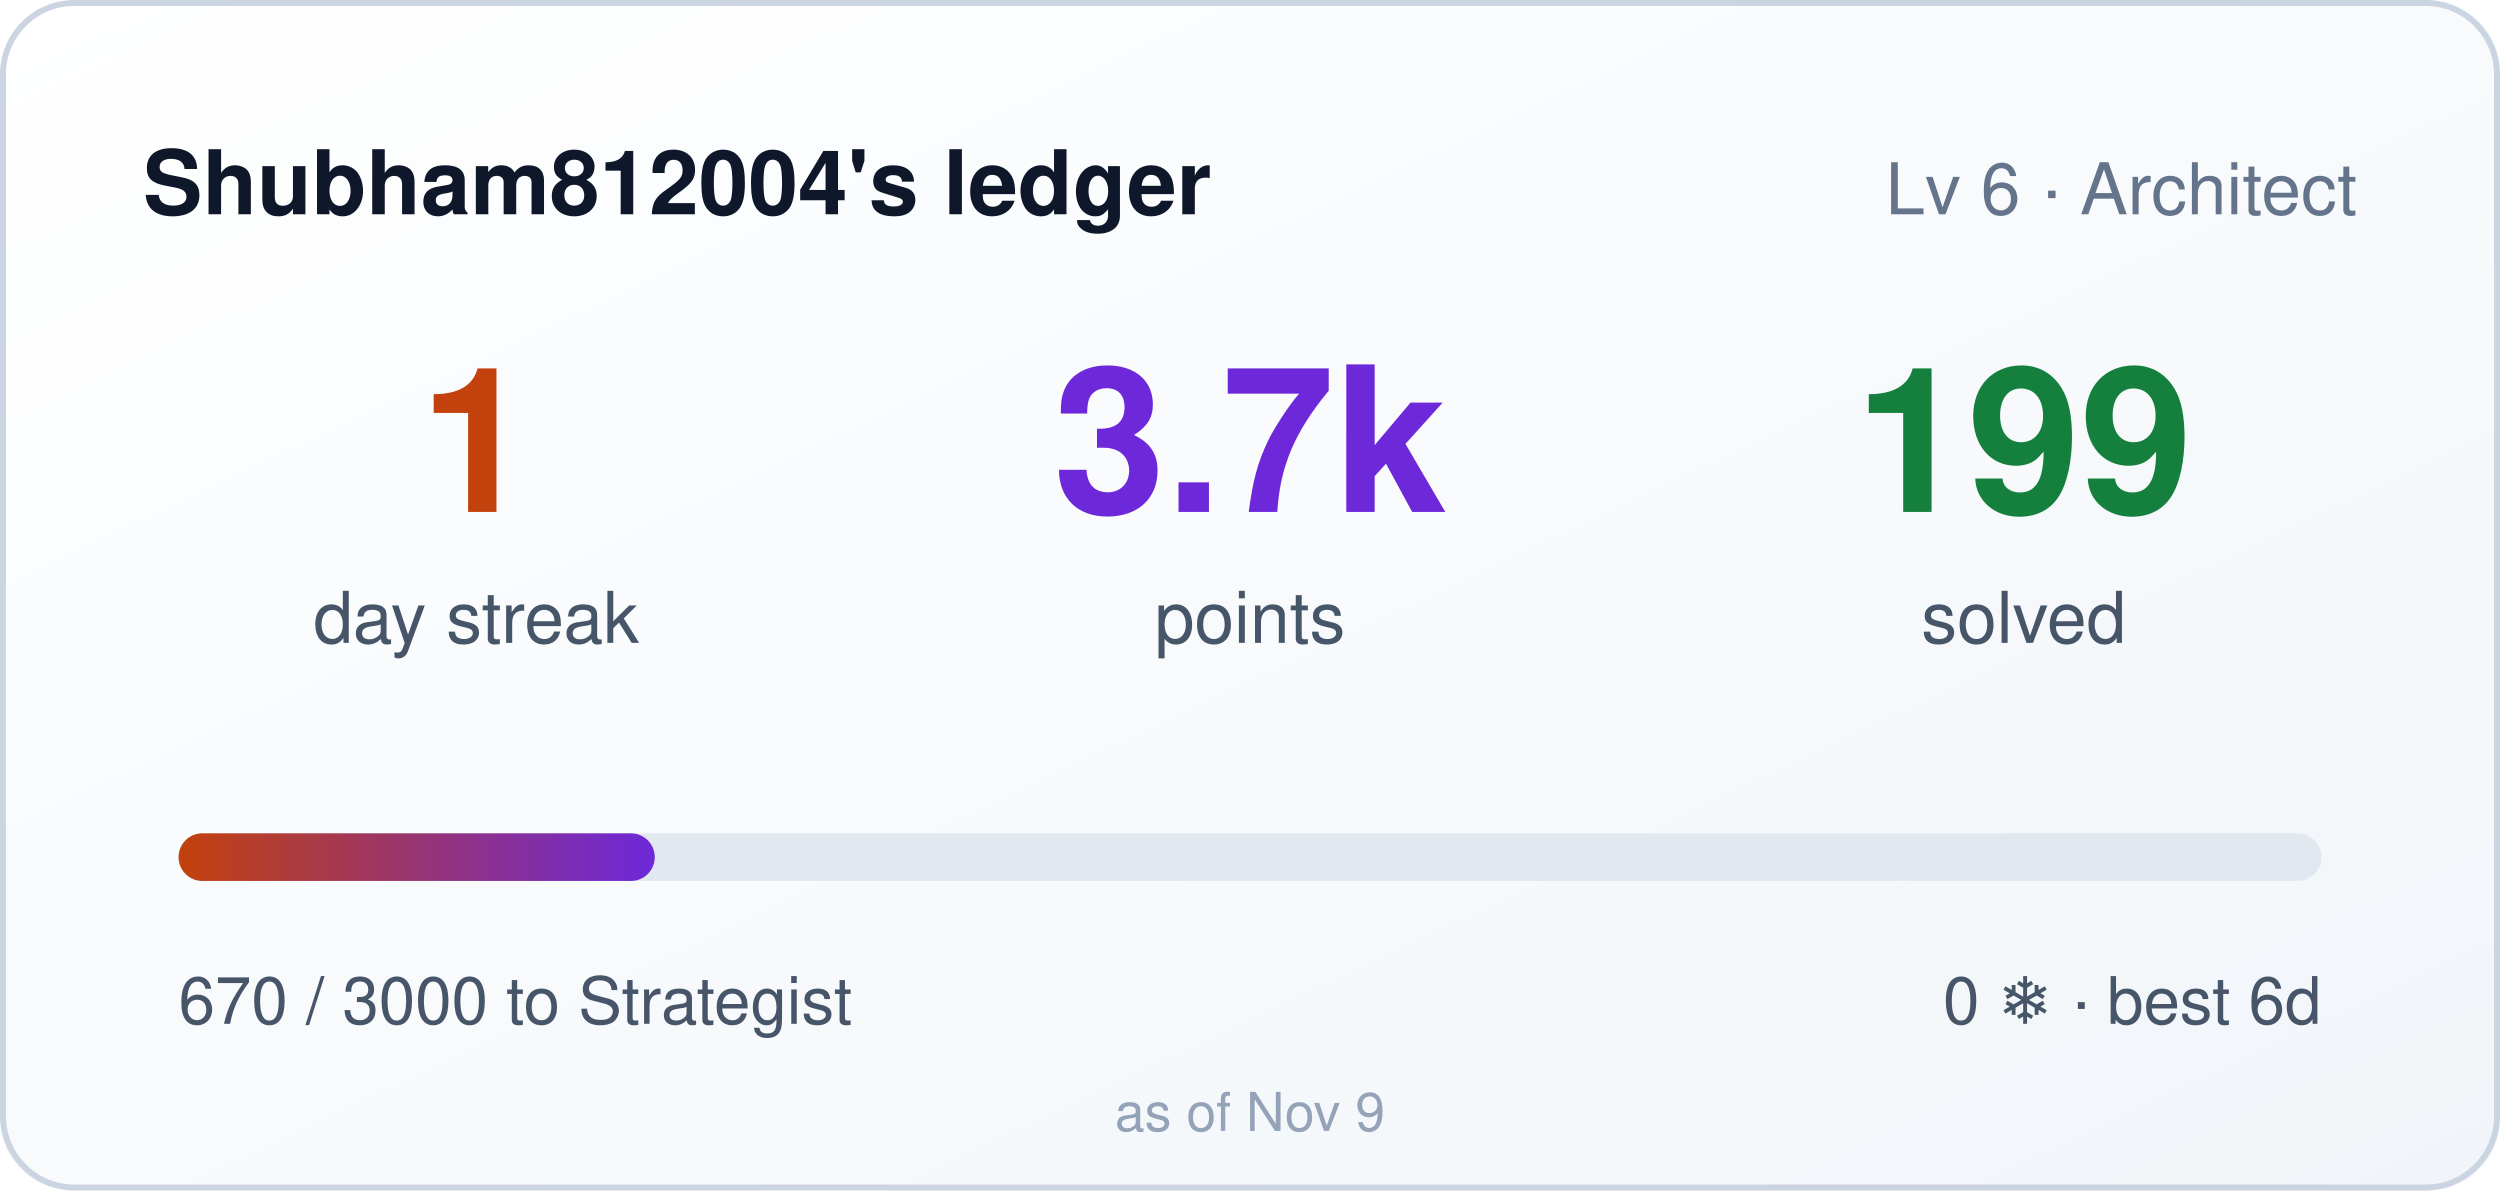
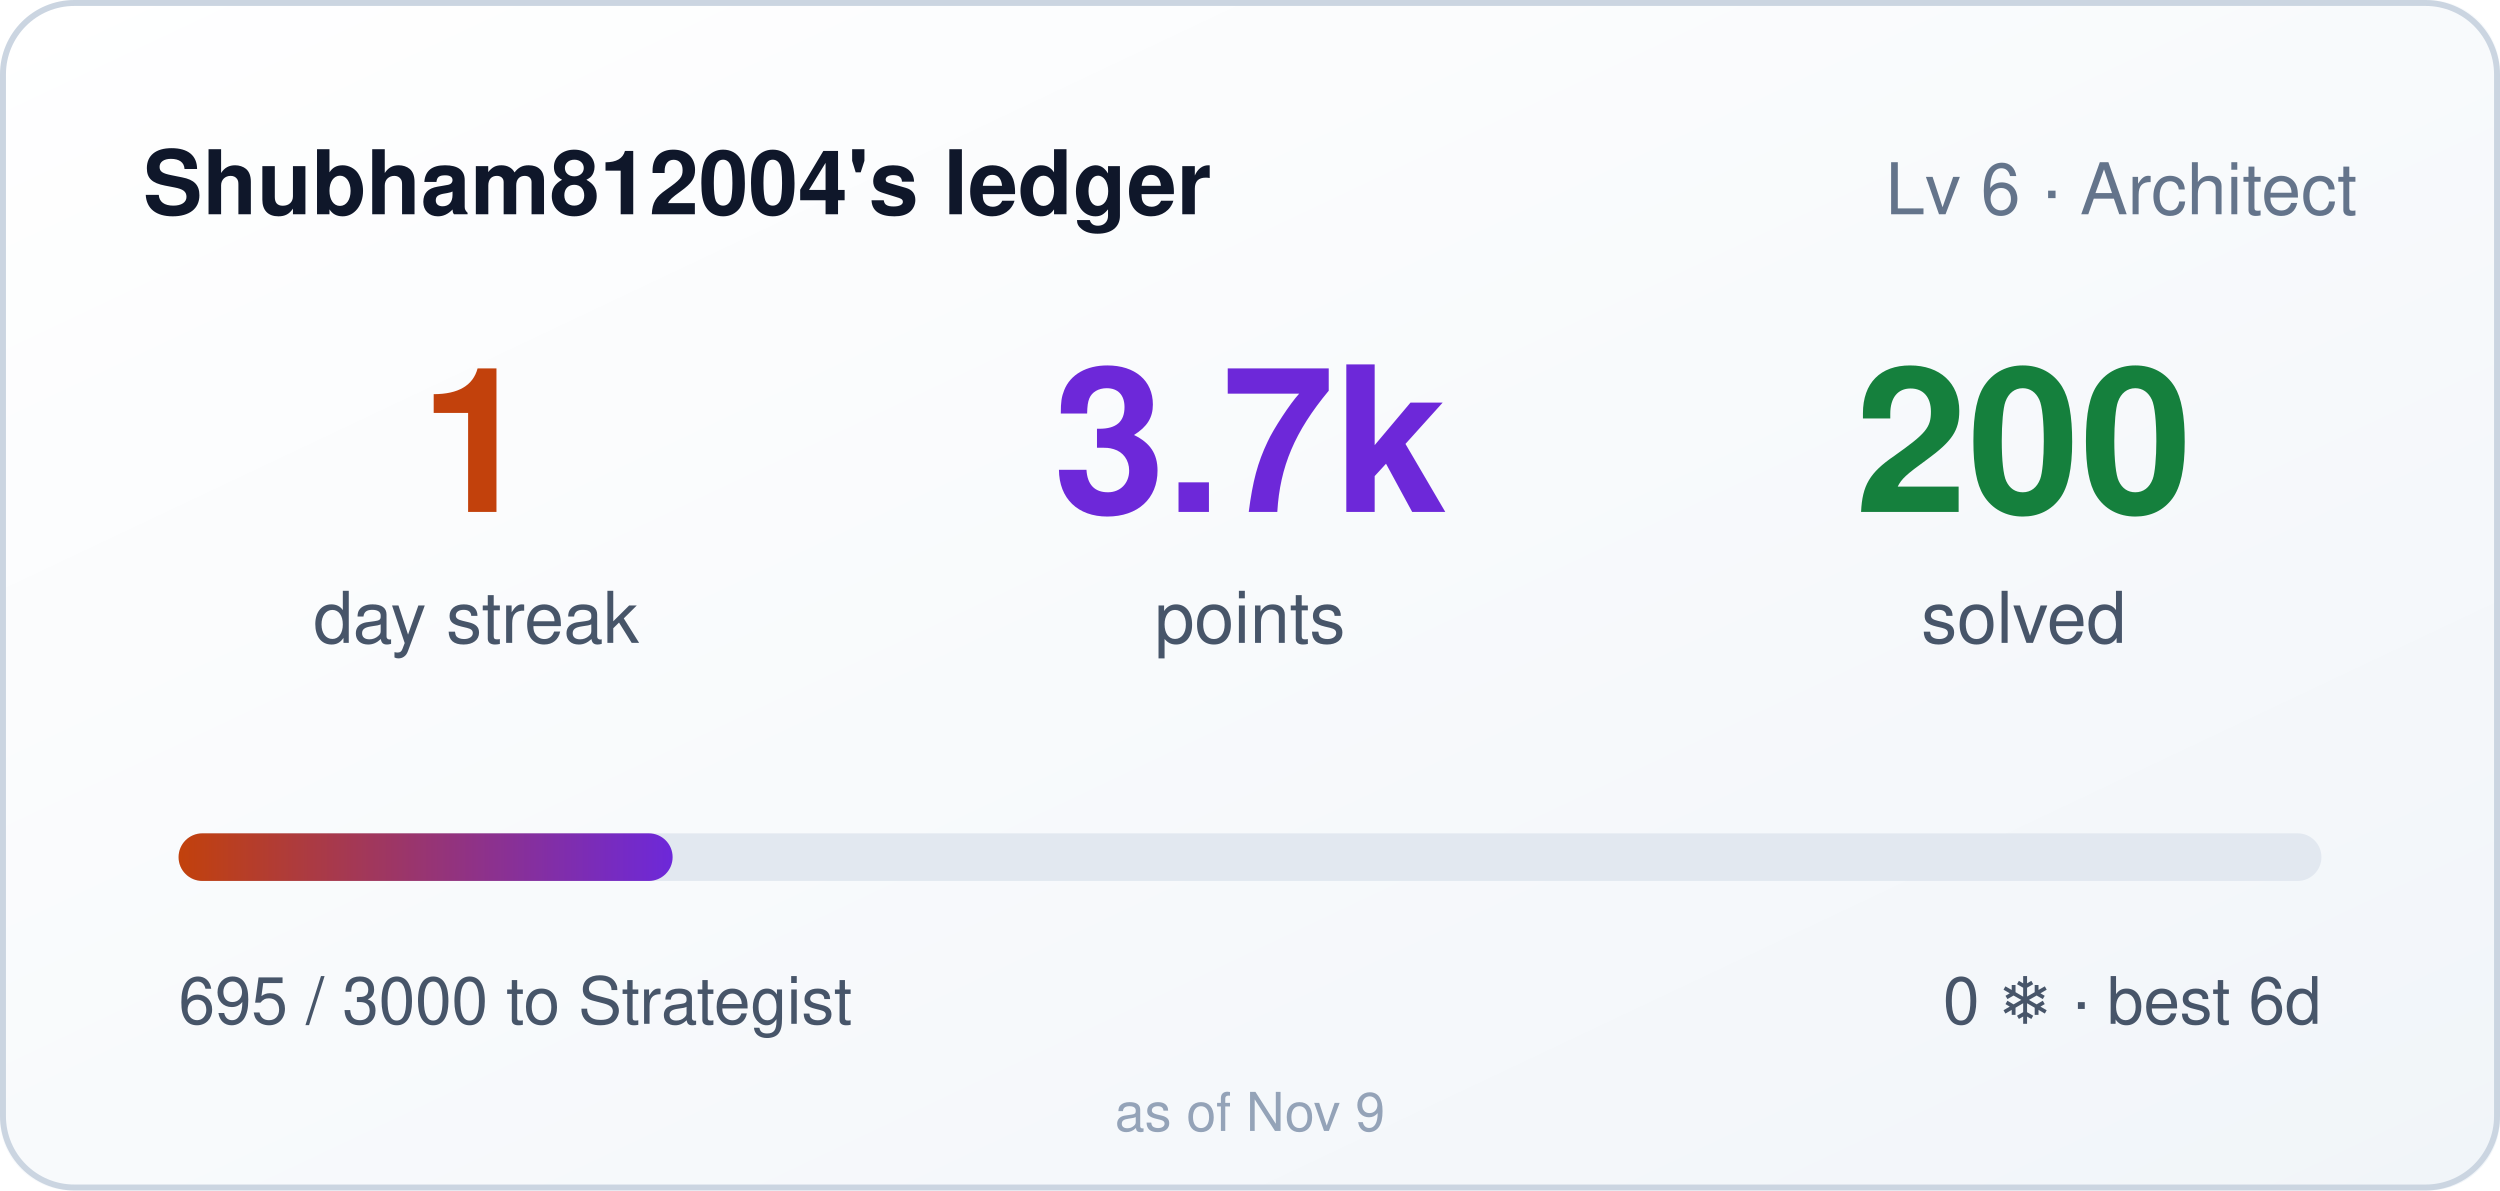
- <svg xmlns="http://www.w3.org/2000/svg" width="420" height="200" role="img" aria-label="Shubham812004's ledger: 1 day streak, 3670 points">
+ <svg xmlns="http://www.w3.org/2000/svg" width="420" height="200" role="img" aria-label="Shubham812004's ledger: 1 day streak, 3695 points">
  <style>
    .bar,.n{transform-box:fill-box}
    .bar{transform-origin:left center}
    @media (prefers-reduced-motion: no-preference){
      .bar{animation:cl-grow .9s cubic-bezier(.22,1,.36,1) both}
      .n{animation:cl-rise .5s ease-out both}
      .n2{animation-delay:.08s}
      .n3{animation-delay:.16s}
    }
    @keyframes cl-grow{from{transform:scaleX(0)}to{transform:scaleX(1)}}
    @keyframes cl-rise{from{opacity:0;transform:translateY(6px)}to{opacity:1;transform:none}}
  </style>
  <defs>
    <linearGradient id="bg" x1="0" y1="0" x2="1" y2="1">
      <stop offset="0" stop-color="#ffffff" />
      <stop offset="1" stop-color="#f1f5f9" />
    </linearGradient>
    <linearGradient id="bar" x1="0" y1="0" x2="1" y2="0">
      <stop offset="0" stop-color="#c2410c" />
      <stop offset="1" stop-color="#6d28d9" />
    </linearGradient>
  </defs>
  <rect width="420" height="200" rx="12" fill="url(#bg)" />
  <rect x="0.5" y="0.5" width="419" height="199" rx="12" fill="none" stroke="#cbd5e1" />
  <text x="24" y="36" fill="#0f172a" font-size="15" font-weight="600" font-family="Segoe UI,Helvetica,Arial,sans-serif">Shubham812004's ledger</text>
  <text x="396" y="36" fill="#64748b" font-size="12" text-anchor="end" font-family="Segoe UI,Helvetica,Arial,sans-serif">Lv 6 · Architect</text>
  <g font-family="Segoe UI,Helvetica,Arial,sans-serif">
    <text class="n n1" x="80" y="86" fill="#c2410c" font-size="34" font-weight="700" text-anchor="middle">1</text>
    <text x="80" y="108" fill="#475569" font-size="12" text-anchor="middle">day streak</text>
    <text class="n n2" x="210" y="86" fill="#6d28d9" font-size="34" font-weight="700" text-anchor="middle">3.7k</text>
    <text x="210" y="108" fill="#475569" font-size="12" text-anchor="middle">points</text>
-     <text class="n n3" x="340" y="86" fill="#15803d" font-size="34" font-weight="700" text-anchor="middle">199</text>
+     <text class="n n3" x="340" y="86" fill="#15803d" font-size="34" font-weight="700" text-anchor="middle">200</text>
    <text x="340" y="108" fill="#475569" font-size="12" text-anchor="middle">solved</text>
  </g>
  <rect x="30" y="140" width="360" height="8" rx="4" fill="#e2e8f0" />
-   <rect class="bar" x="30" y="140" width="80" height="8" rx="4" fill="url(#bar)" />
-   <text x="30" y="172" fill="#475569" font-size="11" font-family="Segoe UI,Helvetica,Arial,sans-serif">670 / 3000 to Strategist</text>
+   <rect class="bar" x="30" y="140" width="83" height="8" rx="4" fill="url(#bar)" />
+   <text x="30" y="172" fill="#475569" font-size="11" font-family="Segoe UI,Helvetica,Arial,sans-serif">695 / 3000 to Strategist</text>
  <text x="390" y="172" fill="#475569" font-size="11" text-anchor="end" font-family="Segoe UI,Helvetica,Arial,sans-serif">0 ❄ · best 6d</text>
  <text x="210" y="190" fill="#94a3b8" font-size="9" text-anchor="middle" font-family="Segoe UI,Helvetica,Arial,sans-serif">as of Nov 9</text>
</svg>
